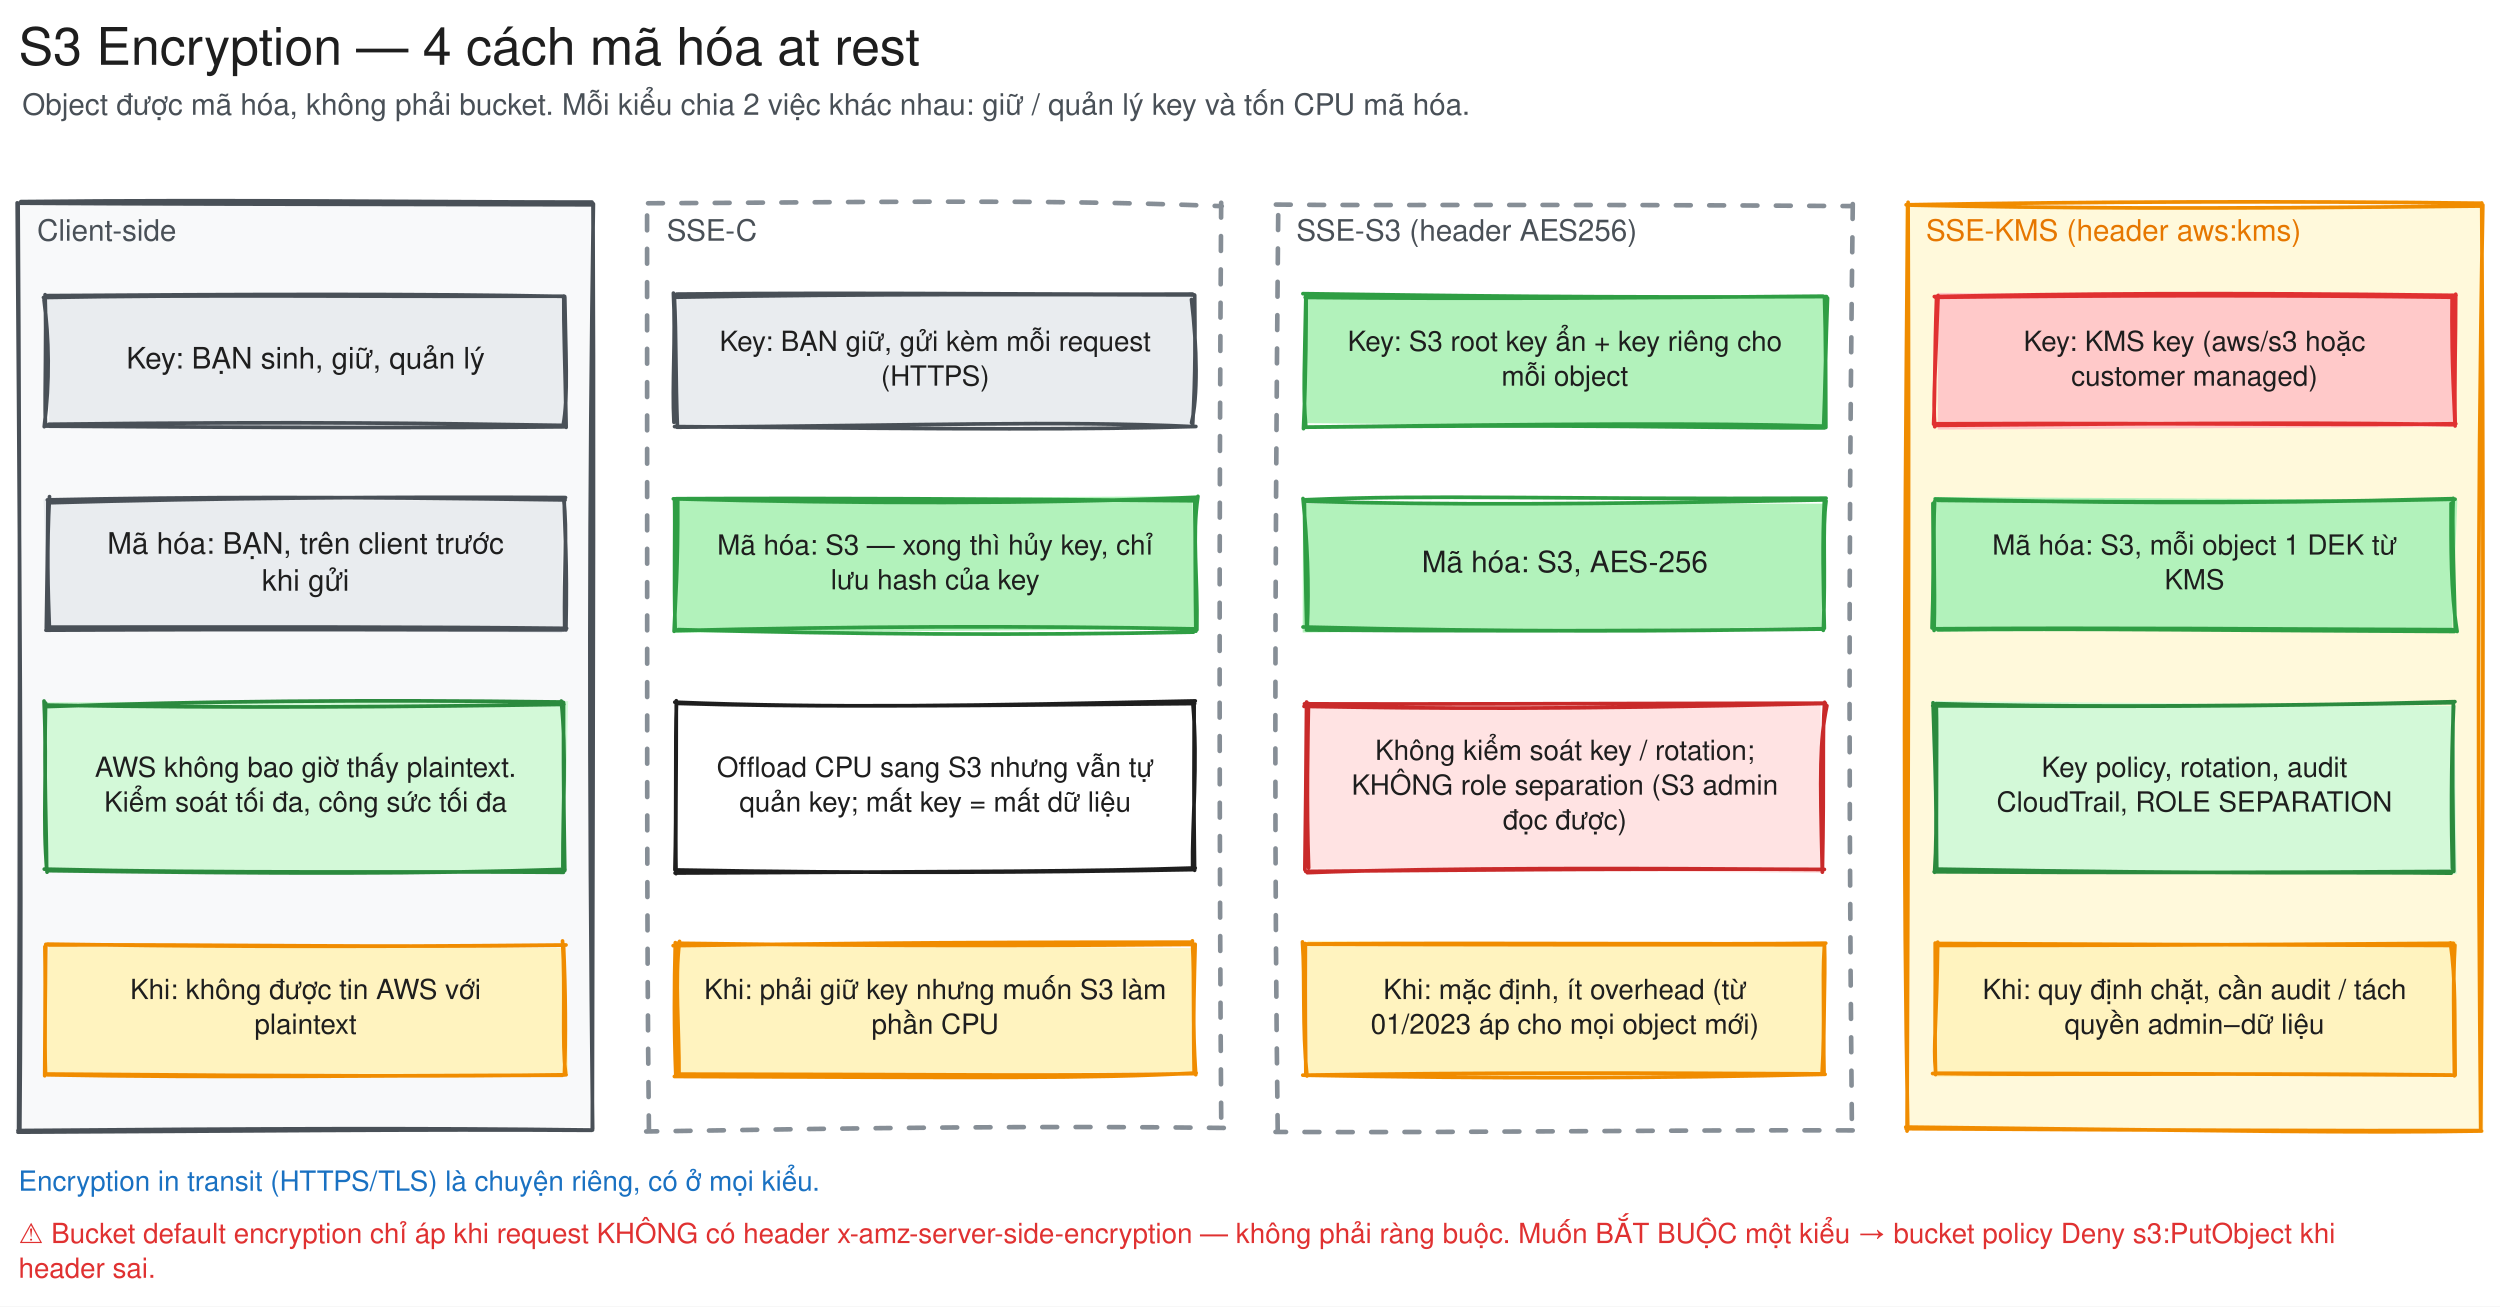
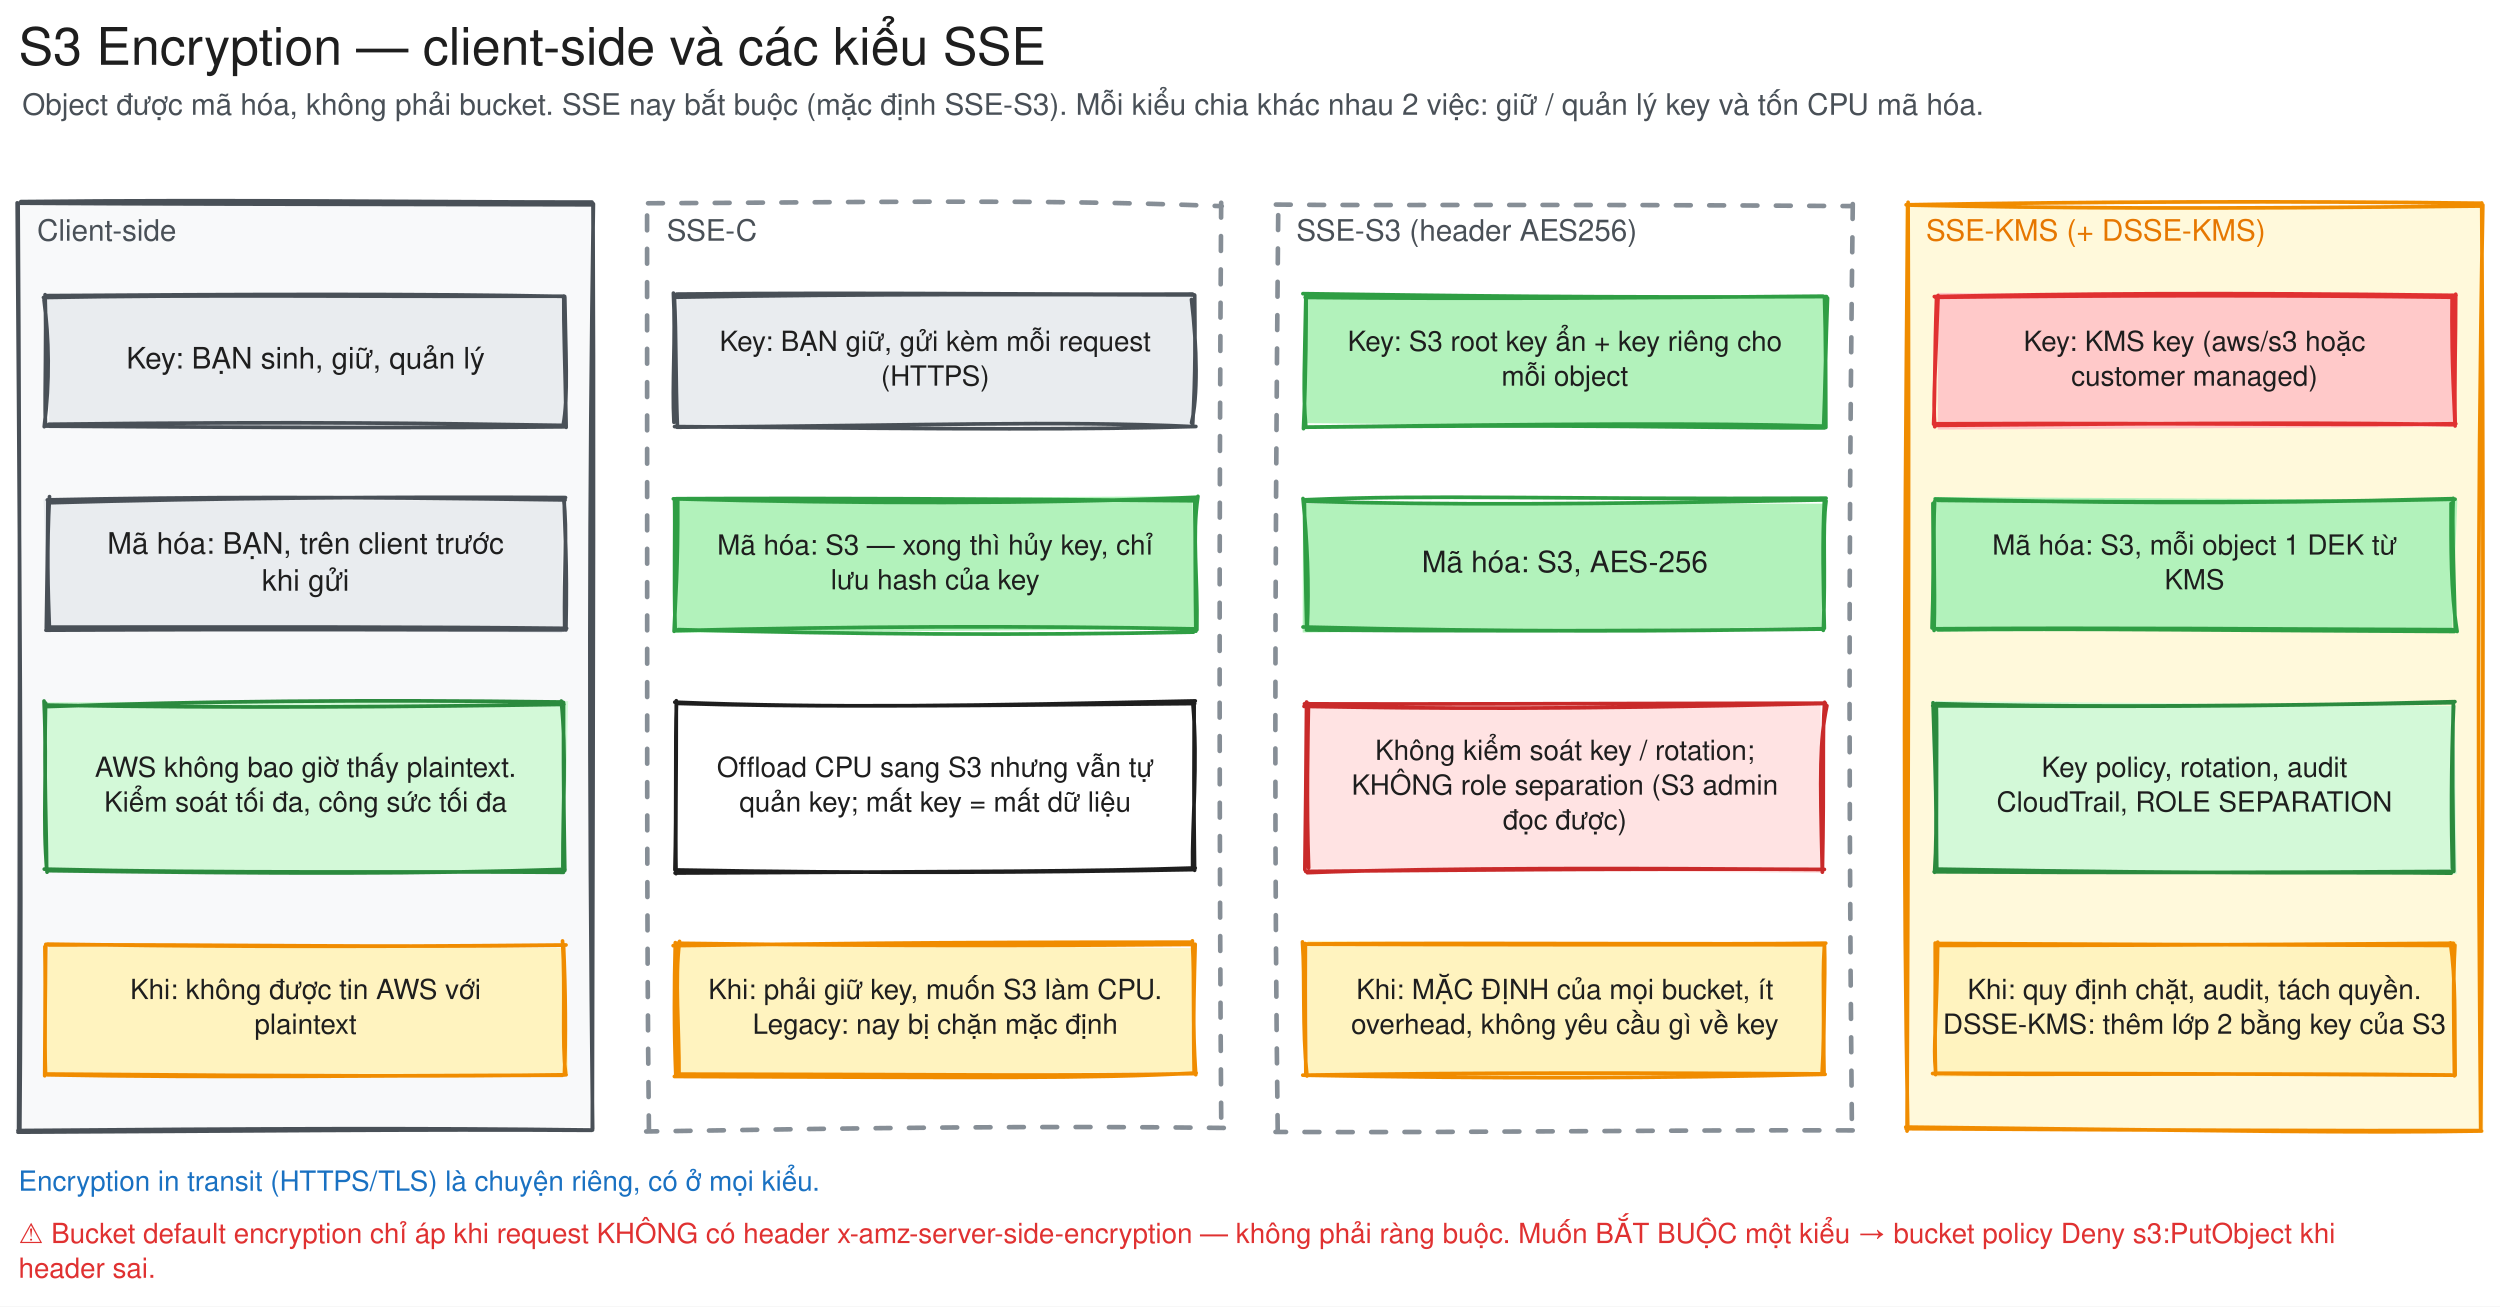
<svg xmlns="http://www.w3.org/2000/svg" version="1.1" viewBox="0 0 1350 705.5" width="1350" height="705.5">
  <defs>
    <style>
      @font-face {
        font-family: "Virgil";
        src: url("https://excalidraw.com/Virgil.woff2");
      }
      @font-face {
        font-family: "Cascadia";
        src: url("https://excalidraw.com/Cascadia.woff2");
      }
    </style>
  </defs>
  <rect x="0" y="0" width="1350" height="705.5" fill="#ffffff" />
  <g transform="translate(10 10) rotate(0 253.96 17.5)">
-     <text x="0" y="25" font-family="Helvetica, Segoe UI Emoji" font-size="28px" fill="#1e1e1e" text-anchor="start" style="white-space: pre;" direction="ltr">S3 Encryption — 4 cách mã hóa at rest</text>
+     <text x="0" y="25" font-family="Helvetica, Segoe UI Emoji" font-size="28px" fill="#1e1e1e" text-anchor="start" style="white-space: pre;" direction="ltr">S3 Encryption — client-side và các kiểu SSE</text>
  </g>
  <g transform="translate(12 48) rotate(0 399.52 10)">
-     <text x="0" y="14" font-family="Helvetica, Segoe UI Emoji" font-size="16px" fill="#495057" text-anchor="start" style="white-space: pre;" direction="ltr">Object được mã hóa, không phải bucket. Mỗi kiểu chia 2 việc khác nhau: giữ / quản lý key và tốn CPU mã hóa.</text>
+     <text x="0" y="14" font-family="Helvetica, Segoe UI Emoji" font-size="16px" fill="#495057" text-anchor="start" style="white-space: pre;" direction="ltr">Object được mã hóa, không phải bucket. SSE nay bắt buộc (mặc định SSE-S3). Mỗi kiểu chia khác nhau 2 việc: giữ / quản lý key và tốn CPU mã hóa.</text>
  </g>
  <g stroke-linecap="round" transform="translate(10 110) rotate(0 155 250)">
    <path d="M0.3 0.69 L309.93 1.6 L308.47 498.6 L-1.69 500.15" stroke="none" stroke-width="0" fill="#f8f9fa" />
    <path d="M1.26 -1.13 C113.97 -2.38, 227.56 -0.82, 309.67 -0.88 M-0.41 -0.28 C67.98 0.17, 135.22 0.25, 309.49 0.6 M310.43 0.13 C308.07 152.27, 307.85 305.54, 310.03 499.57 M310.22 -0.14 C310.72 105.7, 310.5 210.63, 309.85 499.78 M309.5 500.37 C215.49 499.75, 120.31 500.83, -0.27 501.38 M309.95 500.23 C216.9 499.02, 123.61 499.48, -0.3 500.49 M0.71 499.72 C1.55 399.41, 1.55 299.14, -0.73 -0.45 M0.06 499.79 C0.67 338.97, 0.94 178.53, -0.22 -0.09" stroke="#495057" stroke-width="2" fill="none" />
  </g>
  <g transform="translate(20 116) rotate(0 42 10)">
    <text x="0" y="14" font-family="Helvetica, Segoe UI Emoji" font-size="16px" fill="#495057" text-anchor="start" style="white-space: pre;" direction="ltr">Client-side</text>
  </g>
  <g stroke-linecap="round" transform="translate(350 110) rotate(0 155 250)">
    <path d="M-0.03 -0.24 C106.1 -0.55, 209.36 -2.74, 309.75 1.33 M309.43 -0.5 C308.2 176.8, 308.45 353.99, 309.49 500.51 M310.85 499.08 C213.94 497.9, 120.14 498.99, -1.05 501 M0.43 500.37 C-0.91 386.54, -0.4 273.21, -0.58 0.03" stroke="#868e96" stroke-width="2.5" fill="none" stroke-dasharray="8 10" />
  </g>
  <g transform="translate(360 116) rotate(0 24.72 10)">
    <text x="0" y="14" font-family="Helvetica, Segoe UI Emoji" font-size="16px" fill="#495057" text-anchor="start" style="white-space: pre;" direction="ltr">SSE-C</text>
  </g>
  <g stroke-linecap="round" transform="translate(690 110) rotate(0 155 250)">
    <path d="M-1.01 0.47 C64.01 1.19, 127.77 0.06, 310.43 1.29 M310.5 0.2 C308.98 130.15, 307.74 260.62, 310.03 499.44 M310.44 500.41 C210.81 500.05, 112.82 501.71, -1.22 501.26 M-0.04 500.19 C-1.68 366.14, -1.88 231.96, 0.27 0.73" stroke="#868e96" stroke-width="2.5" fill="none" stroke-dasharray="8 10" />
  </g>
  <g transform="translate(700 116) rotate(0 95.28 10)">
    <text x="0" y="14" font-family="Helvetica, Segoe UI Emoji" font-size="16px" fill="#495057" text-anchor="start" style="white-space: pre;" direction="ltr">SSE-S3 (header AES256)</text>
  </g>
  <g stroke-linecap="round" transform="translate(1030 110) rotate(0 155 250)">
    <path d="M-1.4 1.72 L311.42 1.7 L311.08 501.85 L-0.21 500.1" stroke="none" stroke-width="0" fill="#fff9db" />
    <path d="M0.78 0.74 C78.43 2.43, 155.5 3, 309.79 1.27 M-0.68 0.6 C101.78 -1.16, 204.89 -1.51, 309.75 -0.26 M310.72 0.7 C307.48 172.62, 308.18 344.19, 309.58 500.46 M310.13 -0.4 C310.9 132.84, 311.34 266.41, 309.63 499.63 M310.04 500.74 C243.69 501.93, 174.72 500.6, -0.88 498.62 M309.48 500.5 C229.32 500.69, 149.64 500.33, -0.67 499.49 M-0.19 500.78 C0.39 332.54, 1.02 165.96, 0.37 -0.77 M0.2 499.96 C-2.33 363.98, -1.89 227.69, 0.15 0.26" stroke="#f08c00" stroke-width="2" fill="none" />
  </g>
  <g transform="translate(1040 116) rotate(0 104.32 10)">
-     <text x="0" y="14" font-family="Helvetica, Segoe UI Emoji" font-size="16px" fill="#e67700" text-anchor="start" style="white-space: pre;" direction="ltr">SSE-KMS (header aws:kms)</text>
+     <text x="0" y="14" font-family="Helvetica, Segoe UI Emoji" font-size="16px" fill="#e67700" text-anchor="start" style="white-space: pre;" direction="ltr">SSE-KMS (+ DSSE-KMS)</text>
  </g>
  <g stroke-linecap="round" transform="translate(25 160) rotate(0 140 35)">
    <path d="M0.44 -0.93 L278.94 1.51 L279.48 71.15 L1.62 71.52" stroke="none" stroke-width="0" fill="#e9ecef" />
    <path d="M-1.52 0.67 C80.84 -0.92, 164.87 0.22, 278.86 -0.02 M0.27 -0.36 C103.99 -1.09, 207.43 -1.47, 279.92 0.08 M279.99 0.64 C280.37 28.11, 281.93 55.69, 279.13 69.41 M279.45 -0.13 C279.3 16.37, 280.12 34.44, 280.72 70.76 M279.35 69.71 C210.53 68.68, 144.37 67.49, 1.38 69.1 M279.77 70.49 C206.72 71.15, 131.78 71.03, -0.46 70.09 M-1.11 70.41 C1.98 45.99, 1.5 22.61, -1.22 1.99 M-0.49 70.04 C-0.97 47.32, 0.18 23.16, -0.65 -0.87" stroke="#495057" stroke-width="2" fill="none" />
  </g>
  <g transform="translate(68.04 185) rotate(0 96.96 10)">
    <text x="96.96" y="14" font-family="Helvetica, Segoe UI Emoji" font-size="16px" fill="#1e1e1e" text-anchor="middle" style="white-space: pre;" direction="ltr">Key: BẠN sinh, giữ, quản lý</text>
  </g>
  <g stroke-linecap="round" transform="translate(25 270) rotate(0 140 35)">
    <path d="M-1.52 -0.38 L278.86 0.41 L278.48 71.85 L1.04 68.4" stroke="none" stroke-width="0" fill="#e9ecef" />
    <path d="M1.16 1.5 C92.42 -1.07, 184.08 -1.85, 280.36 -1.32 M0.57 -0.05 C79.02 -1.67, 156.94 -1.88, 280.14 -0.03 M279.36 -0.87 C281.54 17.49, 279.49 36.69, 279.89 69.43 M279.66 -0.57 C279.91 16.59, 281.4 31.78, 280.6 70.17 M280.97 69.31 C202.76 68.45, 126.12 68.57, 1.33 68.65 M279.58 70.15 C202.51 70.17, 124.34 69.65, -0.19 70.31 M1.67 69.19 C0.89 48.3, 0.19 27.05, 1.73 -1.82 M0.02 69.28 C0.22 49.59, 0.78 29.22, 0.87 0.38" stroke="#495057" stroke-width="2" fill="none" />
  </g>
  <g transform="translate(49.96 285) rotate(0 115.04 20)">
    <text x="115.04" y="14" font-family="Helvetica, Segoe UI Emoji" font-size="16px" fill="#1e1e1e" text-anchor="middle" style="white-space: pre;" direction="ltr">Mã hóa: BẠN, trên client trước</text>
    <text x="115.04" y="34" font-family="Helvetica, Segoe UI Emoji" font-size="16px" fill="#1e1e1e" text-anchor="middle" style="white-space: pre;" direction="ltr">khi gửi</text>
  </g>
  <g stroke-linecap="round" transform="translate(25 380) rotate(0 140 45)">
    <path d="M-0.84 -0.89 L281.79 -1.41 L279.71 90.32 L-1.25 89.97" stroke="none" stroke-width="0" fill="#d3f9d8" />
    <path d="M0.84 1.53 C84.22 -1.34, 167.36 -2.33, 278.72 -0.91 M-0.26 0.75 C100.51 2.56, 200.7 1.64, 279.48 0.37 M278.09 -1.43 C281.03 27.53, 278.89 53.15, 278.96 88.09 M279.3 -0.65 C279.39 18.76, 279.03 37.71, 279.98 90.04 M279.27 91.06 C188.9 90.35, 97.84 91.74, -1.09 89.33 M280.06 89.44 C203.8 91.97, 128.45 91.92, 0.41 90.15 M0.42 90.98 C-2.21 63.7, 0.56 37.94, -1.22 -1.45 M0.16 89.04 C0.11 65.72, -1.26 41.46, -0.39 -0.35" stroke="#2b8a3e" stroke-width="2" fill="none" />
  </g>
  <g transform="translate(46.05 406.25) rotate(0 118.95 18.75)">
    <text x="118.95" y="13.25" font-family="Helvetica, Segoe UI Emoji" font-size="15px" fill="#1e1e1e" text-anchor="middle" style="white-space: pre;" direction="ltr">AWS không bao giờ thấy plaintext.</text>
    <text x="118.95" y="32" font-family="Helvetica, Segoe UI Emoji" font-size="15px" fill="#1e1e1e" text-anchor="middle" style="white-space: pre;" direction="ltr">Kiểm soát tối đa, công sức tối đa</text>
  </g>
  <g stroke-linecap="round" transform="translate(25 510) rotate(0 140 35)">
    <path d="M1.29 1.03 L280.25 1.79 L281.82 70.1 L-1.82 69.66" stroke="none" stroke-width="0" fill="#fff3bf" />
    <path d="M1.42 0.27 C91.51 -0.06, 182.6 1.78, 279.14 0.36 M0.51 -0.17 C73.54 0.94, 147.12 1.6, 280.64 0.29 M278.77 -1.89 C280.39 24.74, 278.34 53.5, 280.44 69.43 M279.28 -0.04 C280.43 25.21, 280.6 50.55, 279.78 70.47 M278.8 70.64 C185.56 70.64, 92.98 72.25, 0.64 70.39 M280.69 70.38 C215.64 71.27, 150.58 71.17, -0.2 69.97 M-0.43 69.54 C-1.08 50.31, -0.27 30.75, -0.75 1.2 M-0.86 70.9 C-0.7 46.05, -0.58 20.97, -0.27 -0.05" stroke="#f08c00" stroke-width="2" fill="none" />
  </g>
  <g transform="translate(69.075 526.25) rotate(0 95.925 18.75)">
    <text x="95.925" y="13.25" font-family="Helvetica, Segoe UI Emoji" font-size="15px" fill="#1e1e1e" text-anchor="middle" style="white-space: pre;" direction="ltr">Khi: không được tin AWS với</text>
    <text x="95.925" y="32" font-family="Helvetica, Segoe UI Emoji" font-size="15px" fill="#1e1e1e" text-anchor="middle" style="white-space: pre;" direction="ltr">plaintext</text>
  </g>
  <g stroke-linecap="round" transform="translate(365 160) rotate(0 140 35)">
    <path d="M0.92 -1.95 L279.22 -0.27 L279.42 69.1 L-0.68 70.49" stroke="none" stroke-width="0" fill="#e9ecef" />
    <path d="M0.39 -1.19 C103.18 -2.24, 207.5 -0.77, 278.95 -1.2 M-0.5 0.51 C101.82 -1.4, 203.36 -0.96, 279.99 -0.74 M278.4 1.75 C281.53 27.47, 281.84 55, 278.43 68.27 M280.13 -0.56 C280.32 21.23, 280.69 41.02, 279.03 69.45 M279.63 70.36 C205.71 66.97, 133.94 69.86, 0.54 70.7 M280.76 70.31 C222.07 72.01, 164.82 71.89, -0.75 70.36 M-1.08 68.04 C-2.16 47.8, -0.08 21.97, -1.37 -1.71 M0.79 70.33 C-0.2 45.1, 0.19 21.59, -0.81 0.18" stroke="#495057" stroke-width="2" fill="none" />
  </g>
  <g transform="translate(385.6 176.25) rotate(0 119.4 18.75)">
    <text x="119.4" y="13.25" font-family="Helvetica, Segoe UI Emoji" font-size="15px" fill="#1e1e1e" text-anchor="middle" style="white-space: pre;" direction="ltr">Key: BẠN giữ, gửi kèm mỗi request</text>
    <text x="119.4" y="32" font-family="Helvetica, Segoe UI Emoji" font-size="15px" fill="#1e1e1e" text-anchor="middle" style="white-space: pre;" direction="ltr">(HTTPS)</text>
  </g>
  <g stroke-linecap="round" transform="translate(365 270) rotate(0 140 35)">
    <path d="M0.22 -0.55 L278.9 -2 L280.61 69.67 L-0.9 71.76" stroke="none" stroke-width="0" fill="#b2f2bb" />
    <path d="M-1.39 -0.64 C96.51 2.02, 194.95 2.24, 281.3 -1.48 M0.22 -0.69 C82.87 -1.09, 165.36 -0.58, 280.35 0.42 M281.88 -1.98 C278.67 19.86, 281.82 40.28, 281.31 70.08 M280.16 -0.26 C280.53 23.22, 280.41 49.14, 280.76 70.86 M279.45 71.35 C186.03 73.22, 92.86 72.53, 1.29 69.99 M280.28 69.61 C187.62 67.77, 94.55 68.25, -0.62 70.56 M-0.98 70.9 C-0.36 53.91, 1.16 37.64, 0.97 -0.03 M-0.43 69.45 C-1.13 42.21, -0.36 14.45, -0.74 -0.43" stroke="#2f9e44" stroke-width="2" fill="none" />
  </g>
  <g transform="translate(387.7 286.25) rotate(0 117.3 18.75)">
    <text x="117.3" y="13.25" font-family="Helvetica, Segoe UI Emoji" font-size="15px" fill="#1e1e1e" text-anchor="middle" style="white-space: pre;" direction="ltr">Mã hóa: S3 — xong thì hủy key, chỉ</text>
    <text x="117.3" y="32" font-family="Helvetica, Segoe UI Emoji" font-size="15px" fill="#1e1e1e" text-anchor="middle" style="white-space: pre;" direction="ltr">lưu hash của key</text>
  </g>
  <g stroke-linecap="round" transform="translate(365 380) rotate(0 140 45)">
    <path d="M-1.99 0.79 L278.06 1.36 L280.95 91.8 L-1.38 91.2" stroke="none" stroke-width="0" fill="#ffffff" />
    <path d="M-0.61 -0.82 C83.22 2.57, 164.33 1.06, 280.44 -1.51 M0.76 -0.16 C64.95 1.81, 130.63 1.36, 280.11 -0.07 M279.16 -0.12 C282.03 32.96, 278.58 64.61, 279.02 89.52 M279.83 0.92 C279.94 25.89, 279.44 50.78, 280.08 89.96 M280.42 88.69 C223.87 90.62, 167.87 90.58, -0.45 91.44 M280.13 89.58 C193.14 91.17, 106.23 91.73, -0.15 89.77 M0.07 91.77 C-0.35 67.54, 0.25 45.05, 0.2 -1.6 M-0.54 89.68 C0.34 55.66, -0.44 19.44, 0.28 0.66" stroke="#1e1e1e" stroke-width="2" fill="none" />
  </g>
  <g transform="translate(385.825 406.25) rotate(0 119.175 18.75)">
    <text x="119.175" y="13.25" font-family="Helvetica, Segoe UI Emoji" font-size="15px" fill="#1e1e1e" text-anchor="middle" style="white-space: pre;" direction="ltr">Offload CPU sang S3 nhưng vẫn tự</text>
    <text x="119.175" y="32" font-family="Helvetica, Segoe UI Emoji" font-size="15px" fill="#1e1e1e" text-anchor="middle" style="white-space: pre;" direction="ltr">quản key; mất key = mất dữ liệu</text>
  </g>
  <g stroke-linecap="round" transform="translate(365 510) rotate(0 140 35)">
    <path d="M0.61 -0.38 L278.59 1.97 L281.55 68.98 L1.8 70.41" stroke="none" stroke-width="0" fill="#fff3bf" />
    <path d="M-1.49 0.67 C63.96 -0.2, 130.39 -1.28, 278.69 -1.21 M-0.19 -0.64 C76.4 0.36, 152.45 1.1, 279.37 -0.01 M278.88 -1.95 C280.26 21.56, 278.65 42.33, 280.69 70.34 M280.39 -0.08 C279.93 18.75, 279.21 37.51, 279.86 69.83 M280.95 69.41 C222.35 72.65, 164.78 71.87, -0.83 71.3 M280.76 69.74 C210.36 71.2, 140.64 70.14, 0.6 70.02 M1.66 70.23 C1.82 46.11, -0.76 18.51, 1.95 -1.65 M-0.05 70.98 C-1.05 45.93, -0.96 21.86, -0.33 -0.97" stroke="#f08c00" stroke-width="2" fill="none" />
  </g>
  <g transform="translate(380.35 526.25) rotate(0 124.65 18.75)">
-     <text x="124.65" y="13.25" font-family="Helvetica, Segoe UI Emoji" font-size="15px" fill="#1e1e1e" text-anchor="middle" style="white-space: pre;" direction="ltr">Khi: phải giữ key nhưng muốn S3 làm</text>
-     <text x="124.65" y="32" font-family="Helvetica, Segoe UI Emoji" font-size="15px" fill="#1e1e1e" text-anchor="middle" style="white-space: pre;" direction="ltr">phần CPU</text>
+     <text x="124.65" y="13.25" font-family="Helvetica, Segoe UI Emoji" font-size="15px" fill="#1e1e1e" text-anchor="middle" style="white-space: pre;" direction="ltr">Khi: phải giữ key, muốn S3 làm CPU.</text>
+     <text x="124.65" y="32" font-family="Helvetica, Segoe UI Emoji" font-size="15px" fill="#1e1e1e" text-anchor="middle" style="white-space: pre;" direction="ltr">Legacy: nay bị chặn mặc định</text>
  </g>
  <g stroke-linecap="round" transform="translate(705 160) rotate(0 140 35)">
    <path d="M-0.06 1.49 L280.02 0.98 L281.65 71.07 L-0.33 68.5" stroke="none" stroke-width="0" fill="#b2f2bb" />
    <path d="M-1.43 -1.42 C77.12 -0.34, 156.01 0.79, 281.31 0.17 M-0.18 0.61 C90.1 1.54, 180.09 0.89, 279.43 -0.07 M281.86 0.96 C280.9 24.95, 280.56 51.92, 279.78 70.08 M280.24 0.56 C280.99 23.3, 280.85 47.86, 280.95 70.81 M280.2 71.07 C215.27 71.15, 151.48 68.96, -0.43 70.7 M279.41 70.09 C211.96 68.31, 142.58 68.86, 0.5 70.64 M-1.11 71.47 C0.3 41.06, 0.35 12.33, 0.32 -0.92 M0.09 69.85 C-1.4 52.51, -0.49 36.48, 0.18 -0.53" stroke="#2f9e44" stroke-width="2" fill="none" />
  </g>
  <g transform="translate(721.85 176.25) rotate(0 123.15 18.75)">
    <text x="123.15" y="13.25" font-family="Helvetica, Segoe UI Emoji" font-size="15px" fill="#1e1e1e" text-anchor="middle" style="white-space: pre;" direction="ltr">Key: S3 root key ẩn + key riêng cho</text>
    <text x="123.15" y="32" font-family="Helvetica, Segoe UI Emoji" font-size="15px" fill="#1e1e1e" text-anchor="middle" style="white-space: pre;" direction="ltr">mỗi object</text>
  </g>
  <g stroke-linecap="round" transform="translate(705 270) rotate(0 140 35)">
    <path d="M-1.38 1.96 L280.36 1.99 L278.62 68.6 L-1.56 71.57" stroke="none" stroke-width="0" fill="#b2f2bb" />
    <path d="M-0.15 -0.11 C66.41 -3.05, 132.95 -0.25, 281.08 -0.97 M0.47 0.72 C75.34 2.73, 149.68 2.5, 280.29 -0.05 M281.07 0.51 C279.01 16.38, 280.98 35.74, 279.58 70.38 M280.2 -0.33 C278.94 23.28, 279.62 44.71, 280.13 69.28 M278.61 69.52 C194.97 70.97, 110.66 71.38, -1.38 68.58 M279.27 69.72 C168.95 70.97, 57.59 70.7, 0.5 70.19 M0.85 70.16 C2.07 45.87, 0.82 20.81, -1.38 -0.8 M0.62 69.28 C0.07 47.93, -0.2 24.17, -0.67 0.07" stroke="#2f9e44" stroke-width="2" fill="none" />
  </g>
  <g transform="translate(764.52 295) rotate(0 80.48 10)">
    <text x="80.48" y="14" font-family="Helvetica, Segoe UI Emoji" font-size="16px" fill="#1e1e1e" text-anchor="middle" style="white-space: pre;" direction="ltr">Mã hóa: S3, AES-256</text>
  </g>
  <g stroke-linecap="round" transform="translate(705 380) rotate(0 140 45)">
    <path d="M-0.02 -0.77 L278.14 -0.15 L278.7 91.42 L-0.06 89.04" stroke="none" stroke-width="0" fill="#ffe3e3" />
    <path d="M-0.82 1.45 C69.71 2.63, 136.22 3.3, 280.73 -0.13 M-0.59 0.08 C69.98 0.34, 140.09 -0.11, 279.43 -0.27 M281.53 1.1 C277.63 19.81, 277.69 37.18, 279 88.5 M280.29 -0.76 C278.91 18.09, 280.19 35.99, 279.08 90.98 M278.76 89.52 C177.89 88.86, 74.53 88.4, 0.95 91.25 M280.16 89.48 C172.53 88.92, 63.72 90.03, 0.06 90.55 M1.66 88.64 C0.42 53.37, 1.25 19.37, 1.57 -0.15 M-0.38 89.64 C0.03 62.95, 0.23 36.17, 0.54 -0.91" stroke="#c92a2a" stroke-width="2" fill="none" />
  </g>
  <g transform="translate(728 396.875) rotate(0 117 28.125)">
    <text x="117" y="13.5" font-family="Helvetica, Segoe UI Emoji" font-size="15px" fill="#1e1e1e" text-anchor="middle" style="white-space: pre;" direction="ltr">Không kiểm soát key / rotation;</text>
    <text x="117" y="32.25" font-family="Helvetica, Segoe UI Emoji" font-size="15px" fill="#1e1e1e" text-anchor="middle" style="white-space: pre;" direction="ltr">KHÔNG role separation (S3 admin</text>
    <text x="117" y="51" font-family="Helvetica, Segoe UI Emoji" font-size="15px" fill="#1e1e1e" text-anchor="middle" style="white-space: pre;" direction="ltr">đọc được)</text>
  </g>
  <g stroke-linecap="round" transform="translate(705 510) rotate(0 140 35)">
    <path d="M1.07 -1.99 L279.76 1.01 L280.55 70.45 L1.15 71.55" stroke="none" stroke-width="0" fill="#fff3bf" />
    <path d="M0.87 -0.26 C111.01 -1.08, 220.86 0.2, 280.9 -0.69 M-0.02 -0.15 C87.5 0.19, 174.06 0.19, 280.24 0.19 M280.13 1.49 C278.86 20.56, 280.71 42.57, 278.9 70.08 M280.21 -0.69 C280.83 21.13, 279.34 40.83, 279.98 69.58 M280.56 70.13 C191.85 72.3, 103.82 72.65, -1.5 70.59 M280.19 69.9 C186.05 69.38, 91.68 69.08, -0.16 70.59 M0.78 71.04 C-1.92 44.51, -0.22 19.26, -1.66 -1.37 M0.17 70.29 C0.03 52.74, -0.25 35.35, -0.06 -0.45" stroke="#f08c00" stroke-width="2" fill="none" />
  </g>
  <g transform="translate(730.55 526.25) rotate(0 114.45 18.75)">
-     <text x="114.45" y="13.25" font-family="Helvetica, Segoe UI Emoji" font-size="15px" fill="#1e1e1e" text-anchor="middle" style="white-space: pre;" direction="ltr">Khi: mặc định, ít overhead (từ</text>
-     <text x="114.45" y="32" font-family="Helvetica, Segoe UI Emoji" font-size="15px" fill="#1e1e1e" text-anchor="middle" style="white-space: pre;" direction="ltr">01/2023 áp cho mọi object mới)</text>
+     <text x="114.45" y="13.25" font-family="Helvetica, Segoe UI Emoji" font-size="15px" fill="#1e1e1e" text-anchor="middle" style="white-space: pre;" direction="ltr">Khi: MẶC ĐỊNH của mọi bucket, ít</text>
+     <text x="114.45" y="32" font-family="Helvetica, Segoe UI Emoji" font-size="15px" fill="#1e1e1e" text-anchor="middle" style="white-space: pre;" direction="ltr">overhead, không yêu cầu gì về key</text>
  </g>
  <g stroke-linecap="round" transform="translate(1045 160) rotate(0 140 35)">
    <path d="M1.38 -1.87 L280.29 0.84 L280.7 70.5 L1.41 71.98" stroke="none" stroke-width="0" fill="#ffc9c9" />
    <path d="M-0.45 0.16 C75.72 -1.43, 149.94 -2.13, 281.24 -0.5 M0.16 0.56 C95.06 -0.53, 189.99 -0.62, 279.46 0.51 M281.07 -1.11 C281.1 23.15, 280.28 46.98, 280.8 68.92 M279.15 -0.59 C278.95 17.29, 278.98 34.24, 280.75 70.02 M281.12 68.82 C213.31 69.83, 144.72 68.22, -0.7 68.86 M279.25 69.31 C219.72 68.16, 158.92 68.37, 0.12 69.69 M-0.24 70.43 C-1.24 55.81, 0.23 38.76, 1.58 -0.43 M-0.85 69.04 C-0.02 51.87, -0.41 33.63, 0.75 0.03" stroke="#e03131" stroke-width="2" fill="none" />
  </g>
  <g transform="translate(1088.475 176.25) rotate(0 96.525 18.75)">
    <text x="96.525" y="13.25" font-family="Helvetica, Segoe UI Emoji" font-size="15px" fill="#1e1e1e" text-anchor="middle" style="white-space: pre;" direction="ltr">Key: KMS key (aws/s3 hoặc</text>
    <text x="96.525" y="32" font-family="Helvetica, Segoe UI Emoji" font-size="15px" fill="#1e1e1e" text-anchor="middle" style="white-space: pre;" direction="ltr">customer managed)</text>
  </g>
  <g stroke-linecap="round" transform="translate(1045 270) rotate(0 140 35)">
    <path d="M-0.87 -1.61 L281.96 0.02 L279.26 70.07 L0.26 71" stroke="none" stroke-width="0" fill="#b2f2bb" />
    <path d="M1.46 0.19 C97.81 1.23, 194.56 1.48, 280.75 -0.42 M0.02 -0.54 C78.14 1.37, 157.39 2.57, 279.33 -0.71 M278.59 1.87 C278.55 25.42, 278.32 49.2, 281.84 70.99 M279.72 -0.9 C279.17 14.82, 279.71 29.37, 280.84 69.57 M280.42 71 C175.73 70.57, 68.77 69.18, 1.53 70.11 M279.28 70.03 C186.67 69.74, 92.5 68.86, -0.19 69.55 M-1.7 69.09 C-0.97 49.8, -0.95 30.97, -1.22 1.87 M-0.6 70.43 C0.12 45.49, -1.29 20.11, -0.32 0.84" stroke="#2f9e44" stroke-width="2" fill="none" />
  </g>
  <g transform="translate(1070.325 286.25) rotate(0 114.675 18.75)">
    <text x="114.675" y="13.25" font-family="Helvetica, Segoe UI Emoji" font-size="15px" fill="#1e1e1e" text-anchor="middle" style="white-space: pre;" direction="ltr">Mã hóa: S3, mỗi object 1 DEK từ</text>
    <text x="114.675" y="32" font-family="Helvetica, Segoe UI Emoji" font-size="15px" fill="#1e1e1e" text-anchor="middle" style="white-space: pre;" direction="ltr">KMS</text>
  </g>
  <g stroke-linecap="round" transform="translate(1045 380) rotate(0 140 45)">
    <path d="M-1.92 -1.49 L280.31 1.24 L281.63 91.94 L0.15 91.52" stroke="none" stroke-width="0" fill="#d3f9d8" />
    <path d="M-1.31 1.15 C84.8 1.39, 167.29 2.04, 280.65 -1.1 M0.48 -0.02 C65.66 1.74, 131.95 1.77, 279.56 -0.55 M279.96 1.27 C278.48 33.76, 278.7 67.61, 279.29 88.75 M279.83 -0.94 C279.05 30.23, 279.55 59.75, 280.04 90.11 M278.65 91.51 C220.96 90.79, 163.7 92.23, 0.66 89.32 M280.04 90.56 C187.16 91.18, 95.92 91.36, -0.54 90.77 M-0.32 91.04 C1.46 64.02, -0.14 32.97, -1.16 -0.5 M0.86 90.66 C0.29 54.58, 1.13 18.77, 0.58 0.21" stroke="#2b8a3e" stroke-width="2" fill="none" />
  </g>
  <g transform="translate(1077.675 406.25) rotate(0 107.325 18.75)">
    <text x="107.325" y="13.25" font-family="Helvetica, Segoe UI Emoji" font-size="15px" fill="#1e1e1e" text-anchor="middle" style="white-space: pre;" direction="ltr">Key policy, rotation, audit</text>
    <text x="107.325" y="32" font-family="Helvetica, Segoe UI Emoji" font-size="15px" fill="#1e1e1e" text-anchor="middle" style="white-space: pre;" direction="ltr">CloudTrail, ROLE SEPARATION</text>
  </g>
  <g stroke-linecap="round" transform="translate(1045 510) rotate(0 140 35)">
    <path d="M0.05 1.09 L281.65 -1.87 L278.54 69.85 L0.67 71.6" stroke="none" stroke-width="0" fill="#fff3bf" />
    <path d="M1.43 0.51 C73.78 0.58, 145.17 0.35, 279.83 -0.61 M0.64 -0.52 C80.07 -0.17, 159.51 0.25, 279.42 0.56 M278.23 -0.86 C281.18 19.14, 280.37 37.87, 280.77 70.6 M280.64 0.44 C279.62 18.69, 280 37.76, 280.38 70.94 M278.56 70.5 C167.51 69.32, 55.36 70.67, -1.39 69.7 M279.33 70.59 C169.19 69.84, 59.61 69.63, 0.2 69.54 M0.21 68.21 C-1.16 54.63, 0.85 41.91, 1.36 -1.23 M0.21 70.29 C-0.41 47.27, 0.28 25.46, 0.01 -0.74" stroke="#f08c00" stroke-width="2" fill="none" />
  </g>
  <g transform="translate(1062.825 526.25) rotate(0 122.175 18.75)">
-     <text x="122.175" y="13.25" font-family="Helvetica, Segoe UI Emoji" font-size="15px" fill="#1e1e1e" text-anchor="middle" style="white-space: pre;" direction="ltr">Khi: quy định chặt, cần audit / tách</text>
-     <text x="122.175" y="32" font-family="Helvetica, Segoe UI Emoji" font-size="15px" fill="#1e1e1e" text-anchor="middle" style="white-space: pre;" direction="ltr">quyền admin–dữ liệu</text>
+     <text x="122.175" y="13.25" font-family="Helvetica, Segoe UI Emoji" font-size="15px" fill="#1e1e1e" text-anchor="middle" style="white-space: pre;" direction="ltr">Khi: quy định chặt, audit, tách quyền.</text>
+     <text x="122.175" y="32" font-family="Helvetica, Segoe UI Emoji" font-size="15px" fill="#1e1e1e" text-anchor="middle" style="white-space: pre;" direction="ltr">DSSE-KMS: thêm lớp 2 bằng key của S3</text>
  </g>
  <g transform="translate(10 630) rotate(0 230.475 9.375)">
    <text x="0" y="13" font-family="Helvetica, Segoe UI Emoji" font-size="15px" fill="#1971c2" text-anchor="start" style="white-space: pre;" direction="ltr">Encryption in transit (HTTPS/TLS) là chuyện riêng, có ở mọi kiểu.</text>
  </g>
  <g transform="translate(10 658) rotate(0 647.775 18.75)">
    <text x="0" y="13.25" font-family="Helvetica, Segoe UI Emoji" font-size="15px" fill="#e03131" text-anchor="start" style="white-space: pre;" direction="ltr">⚠ Bucket default encryption chỉ áp khi request KHÔNG có header x-amz-server-side-encryption — không phải ràng buộc. Muốn BẮT BUỘC một kiểu → bucket policy Deny s3:PutObject khi</text>
    <text x="0" y="32" font-family="Helvetica, Segoe UI Emoji" font-size="15px" fill="#e03131" text-anchor="start" style="white-space: pre;" direction="ltr">header sai.</text>
  </g>
</svg>
